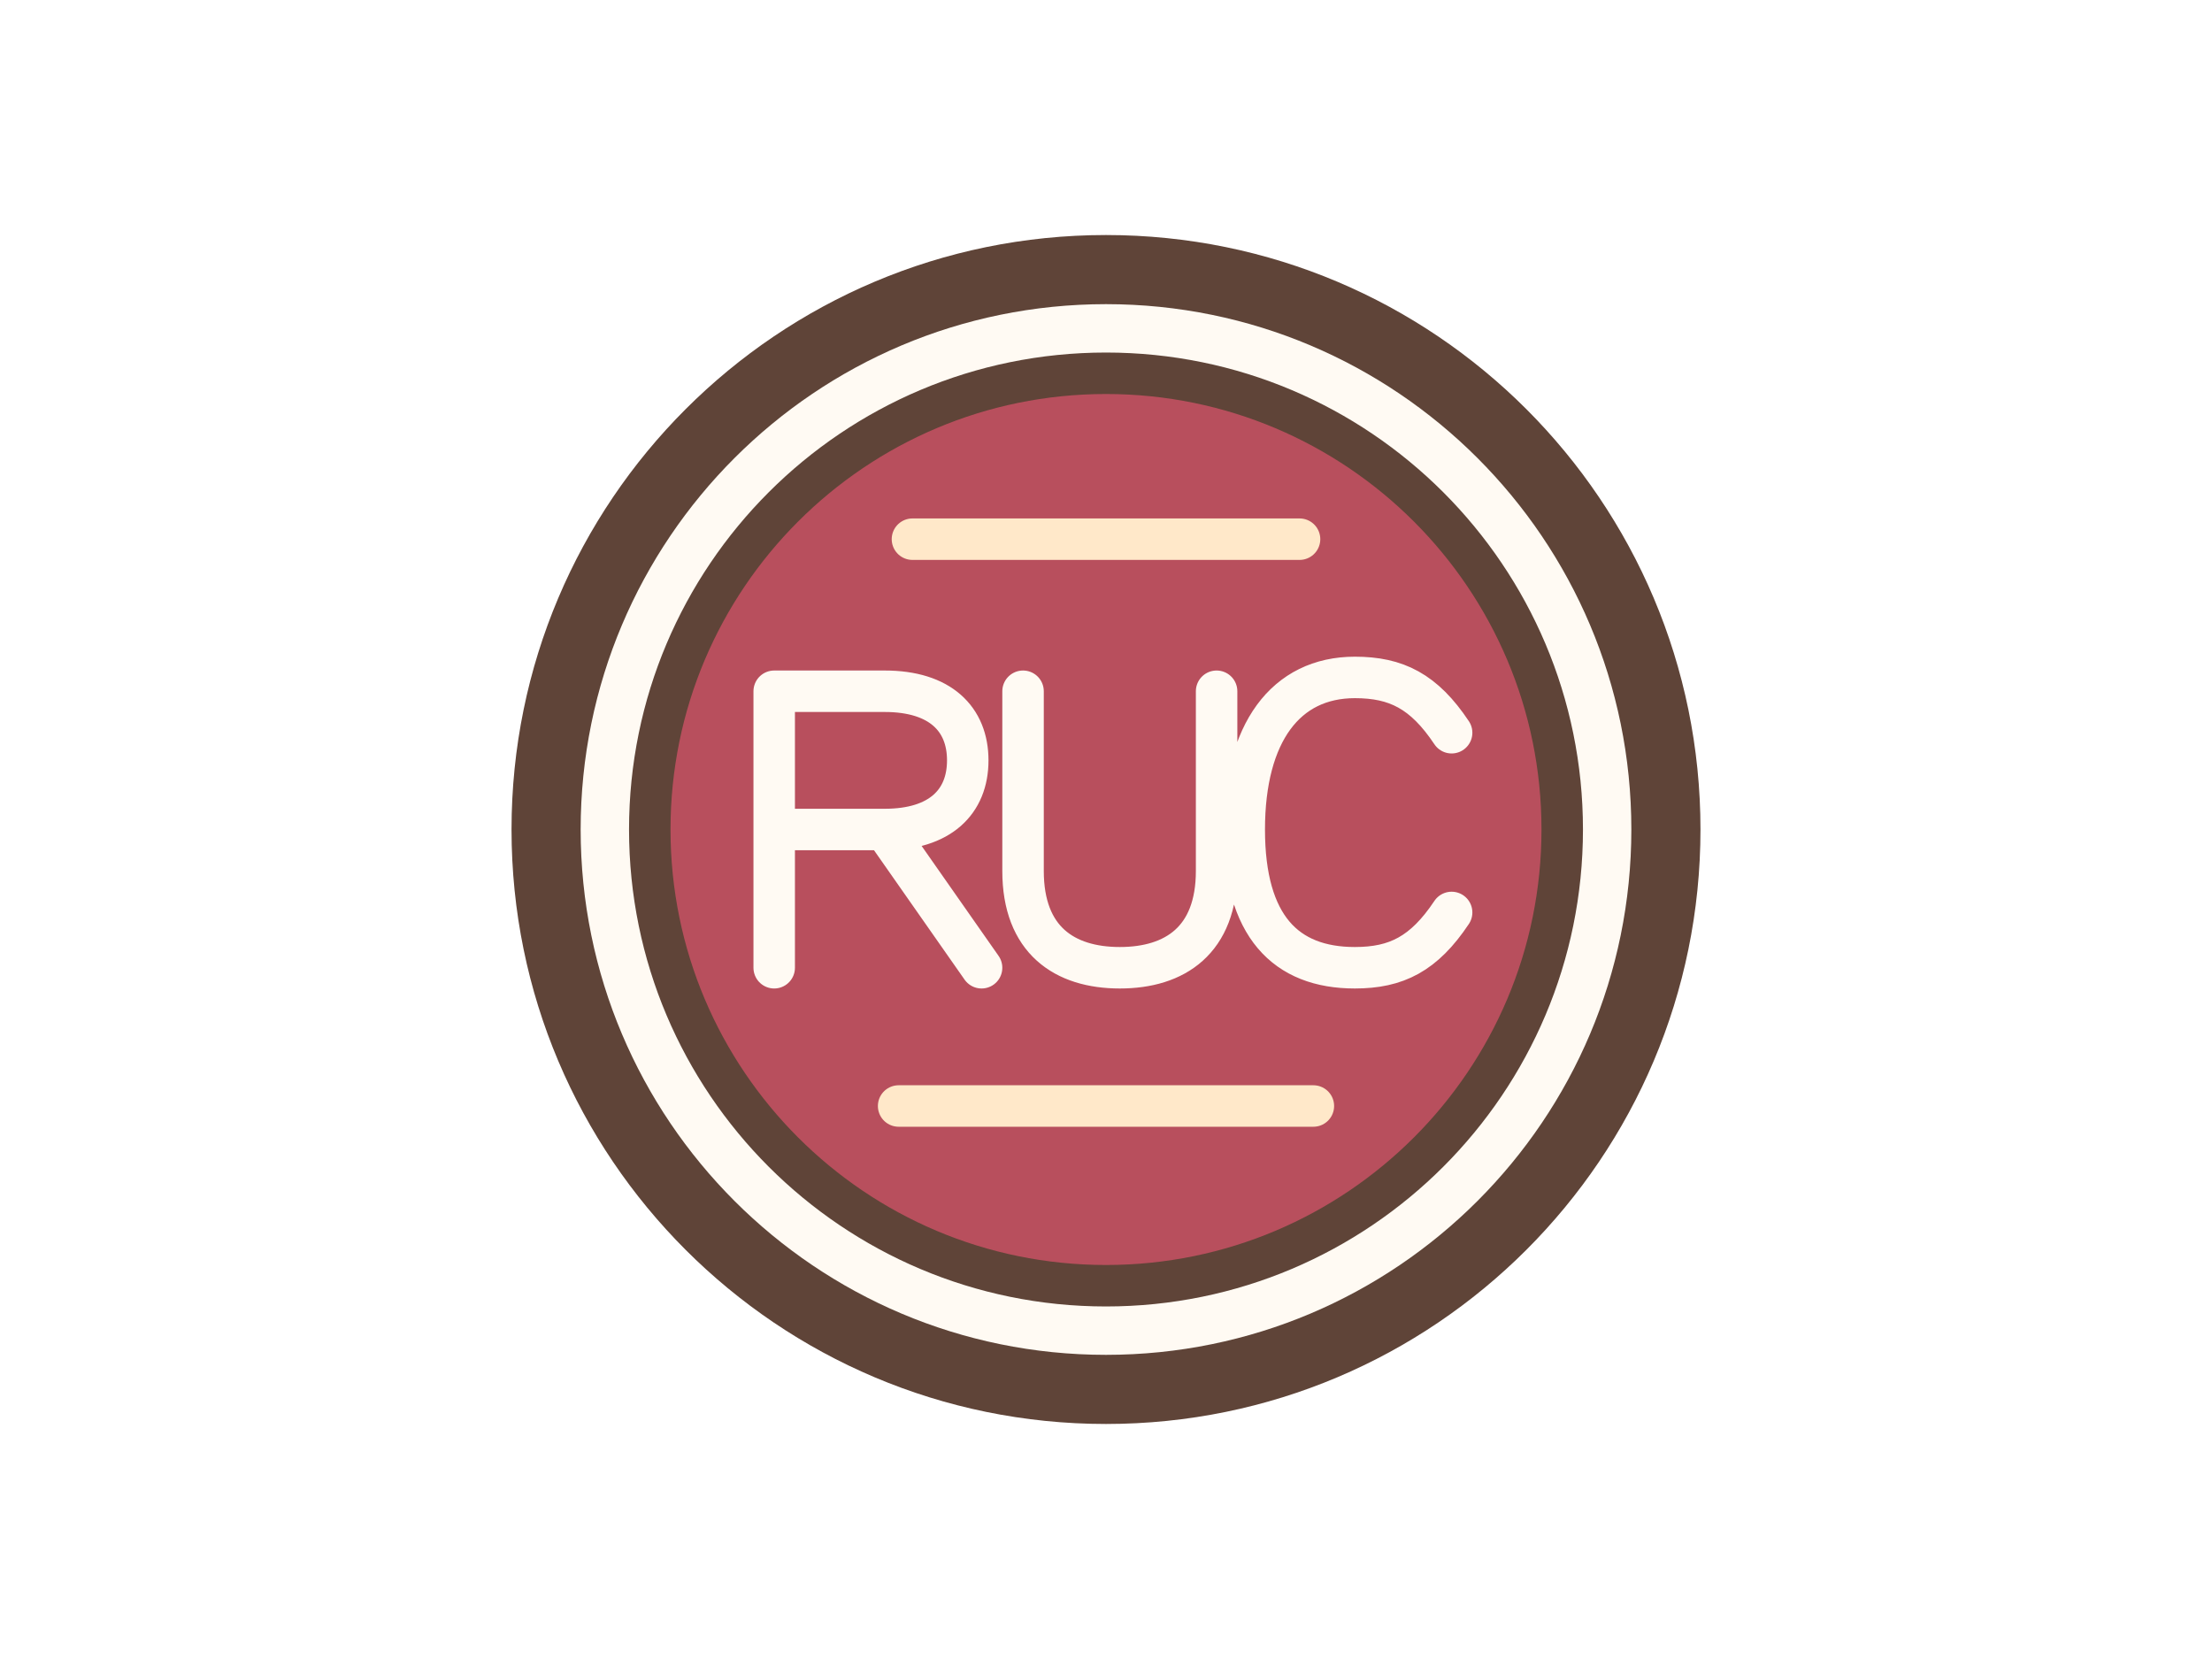
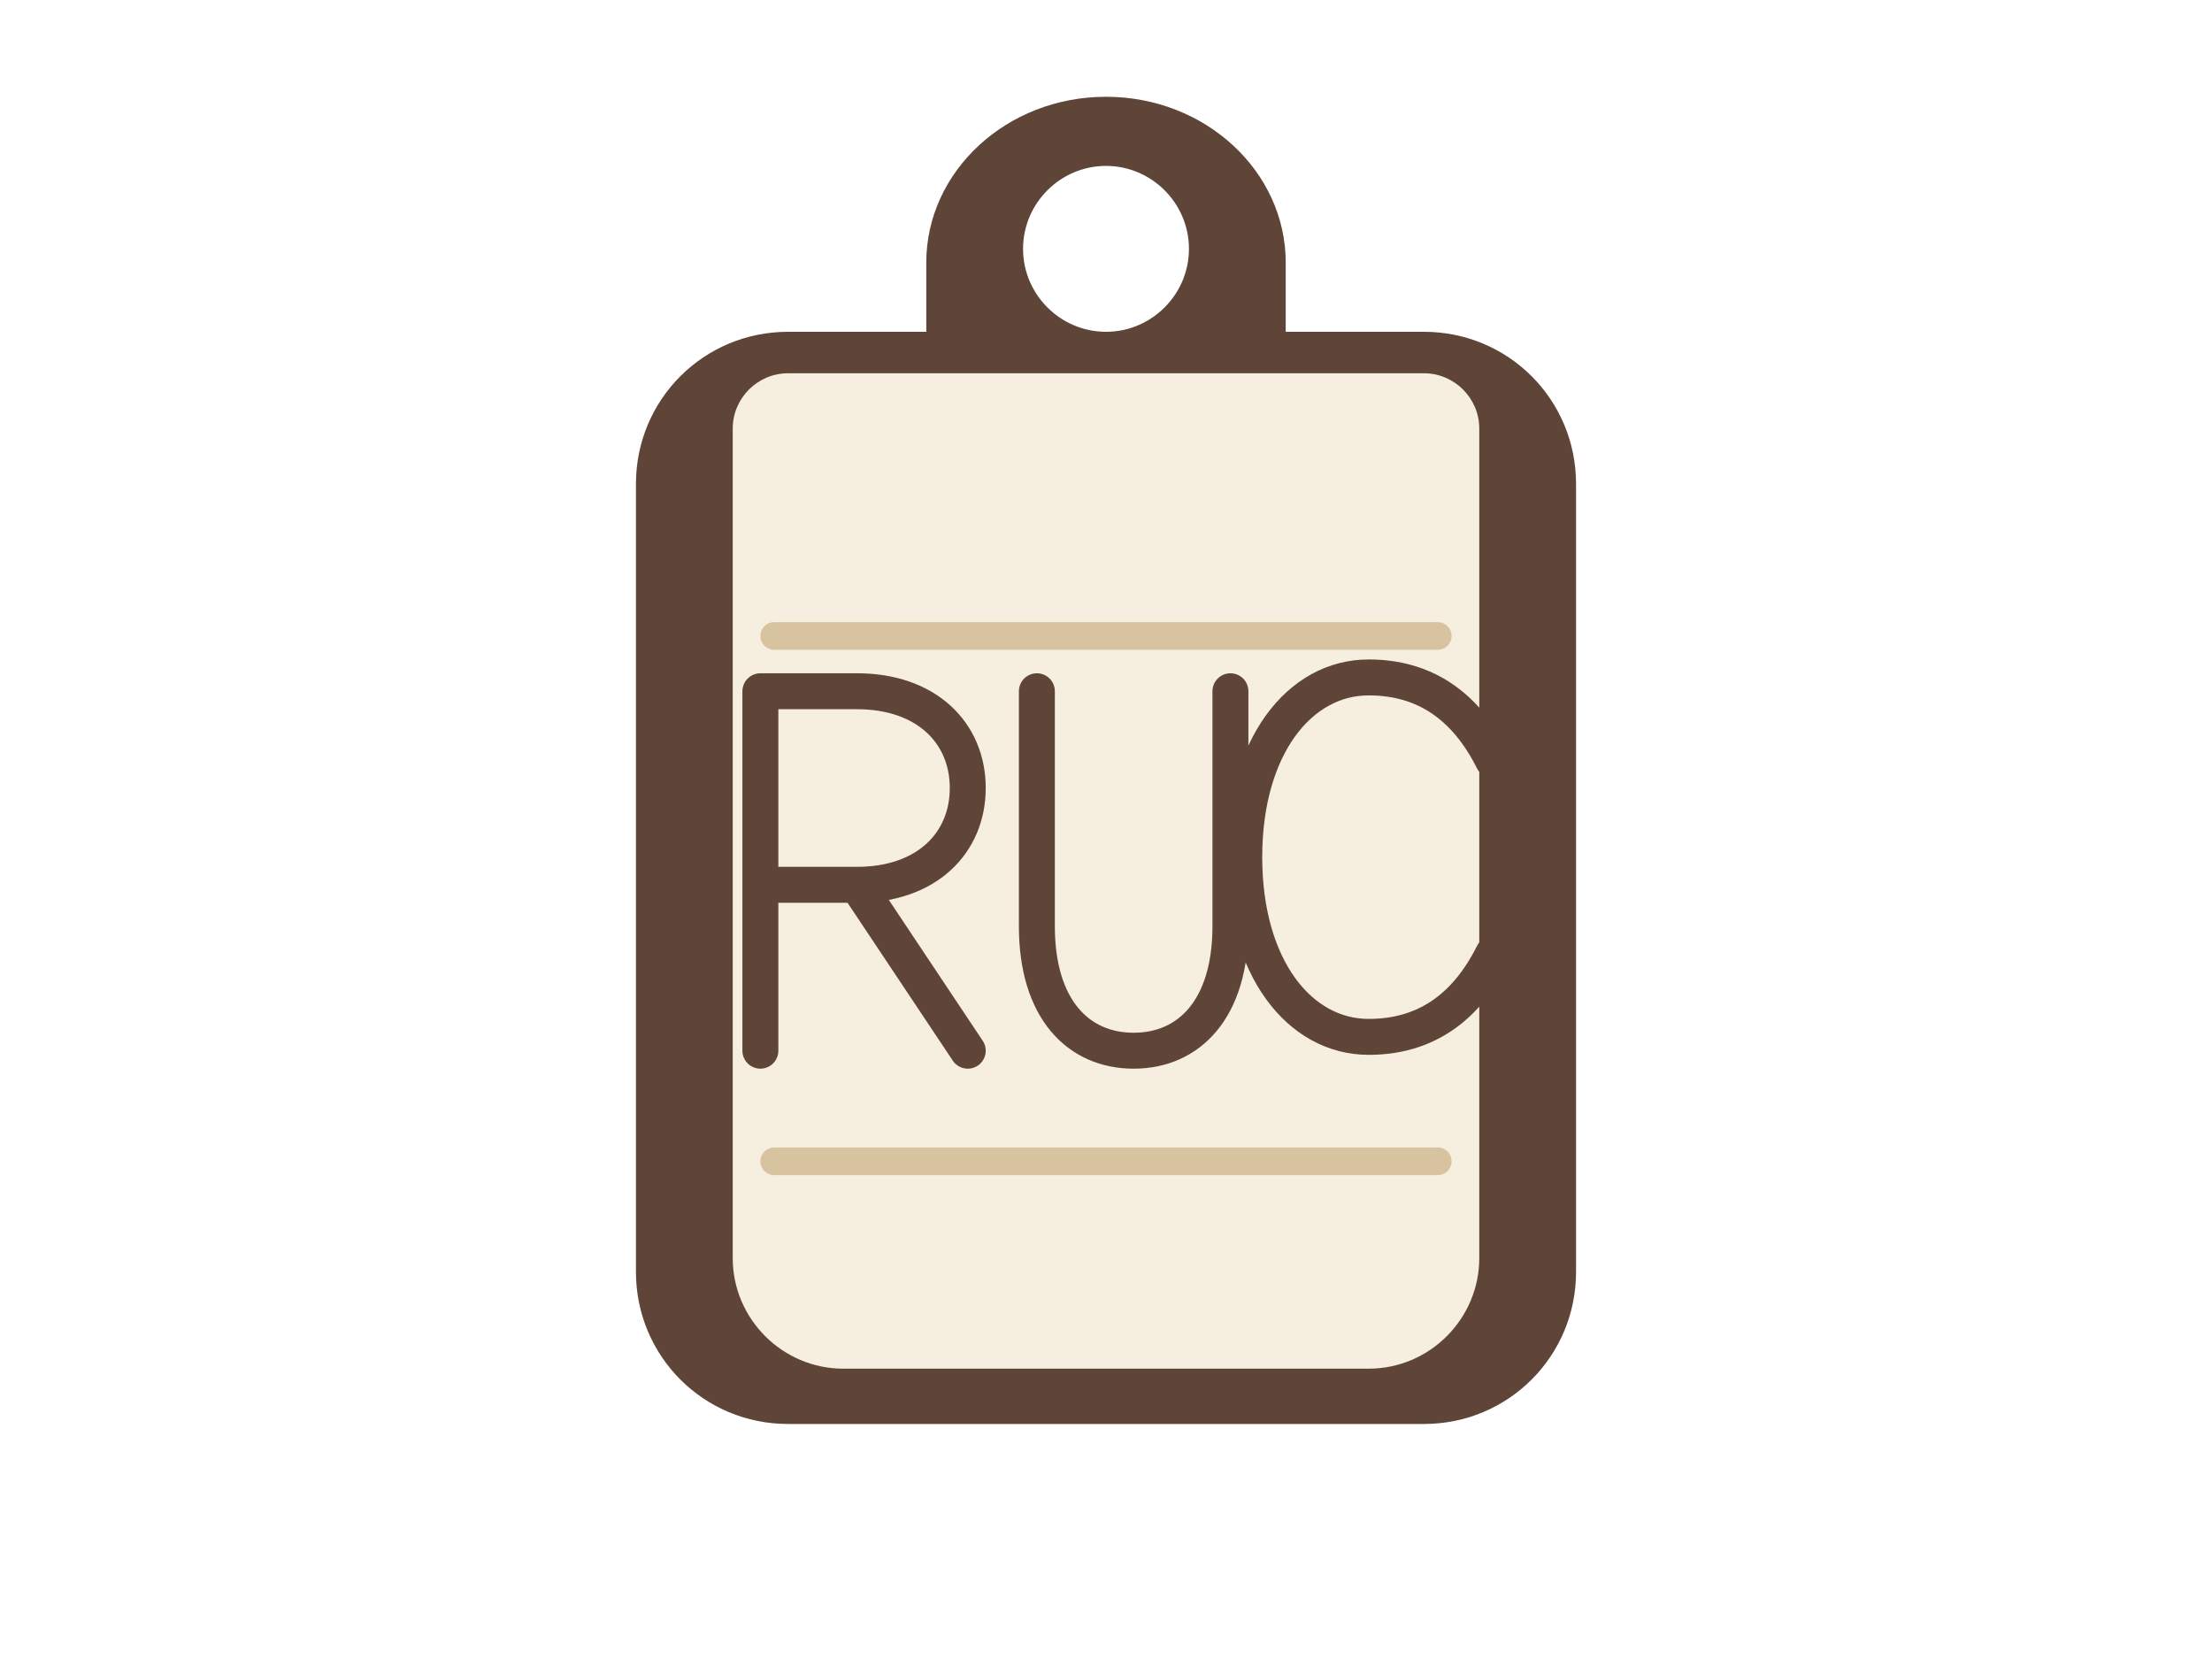
<svg xmlns="http://www.w3.org/2000/svg" viewBox="0 0 160 120" width="160" height="120" role="img" aria-label="RUC badge">
-   <g transform="translate(80 60)">
-     <ellipse cx="0" cy="0" rx="43" ry="43" fill="#5f4438" />
-     <ellipse cx="0" cy="0" rx="38" ry="38" fill="#fffaf3" />
-     <ellipse cx="0" cy="0" rx="33" ry="33" fill="#b84f5d" stroke="#5f4438" stroke-width="3" />
-     <path d="M-14-21h28M-15 20h30" fill="none" stroke="#ffe8c9" stroke-width="3" stroke-linecap="round" />
-     <path d="M-24 10V-10h8c4 0 6 2 6 5s-2 5-6 5h-8M-16 0l7 10M-6-10V3c0 5 3 7 7 7s7-2 7-7v-13M25-7c-2-3-4-4-7-4-5 0-8 4-8 11s3 10 8 10c3 0 5-1 7-4" fill="none" stroke="#fffaf3" stroke-width="3" stroke-linecap="round" stroke-linejoin="round" />
-   </g>
+   <path d="M67 24v-5C67 12.4 72.8 7 80 7s13 5.4 13 12v5h10c6.1 0 11 4.9 11 11v57c0 6.1-4.9 11-11 11H57c-6.1 0-11-4.9-11-11V35c0-6.1 4.9-11 11-11h10Zm7-6c0 3.3 2.7 6 6 6s6-2.7 6-6-2.7-6-6-6-6 2.7-6 6Z" fill="#5f4438" fill-rule="evenodd" />
+   <path d="M53 31c0-2.2 1.8-4 4-4h46c2.2 0 4 1.8 4 4v60c0 4.4-3.6 8-8 8H61c-4.4 0-8-3.6-8-8V31Z" fill="#f6efdf" />
+   <path d="M56 46h48M56 84h48" fill="none" stroke="#d8c3a1" stroke-width="2" stroke-linecap="round" />
+   <path d="M55 76V50h7c5 0 8 3 8 7s-3 7-8 7h-7m7 0 8 12M75 50v17c0 6 3 9 7 9s7-3 7-9V50M108 55c-2-4-5-6-9-6-5 0-9 5-9 13s4 13 9 13c4 0 7-2 9-6" fill="none" stroke="#5f4438" stroke-width="2.6" stroke-linecap="round" stroke-linejoin="round" />
</svg>
